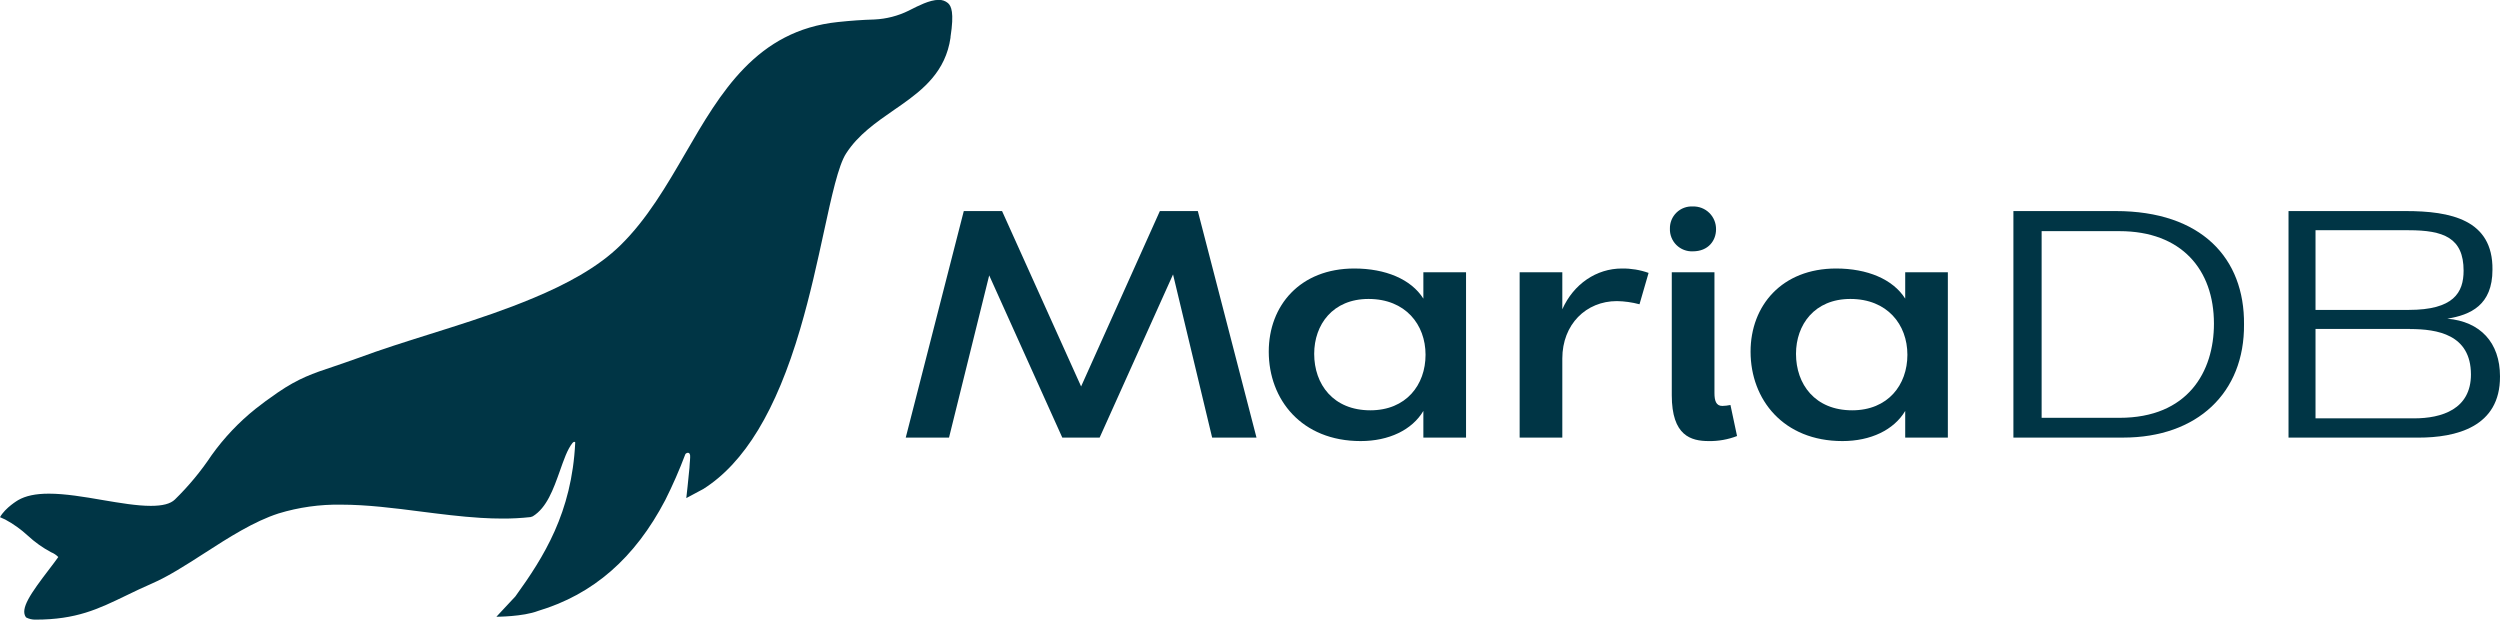
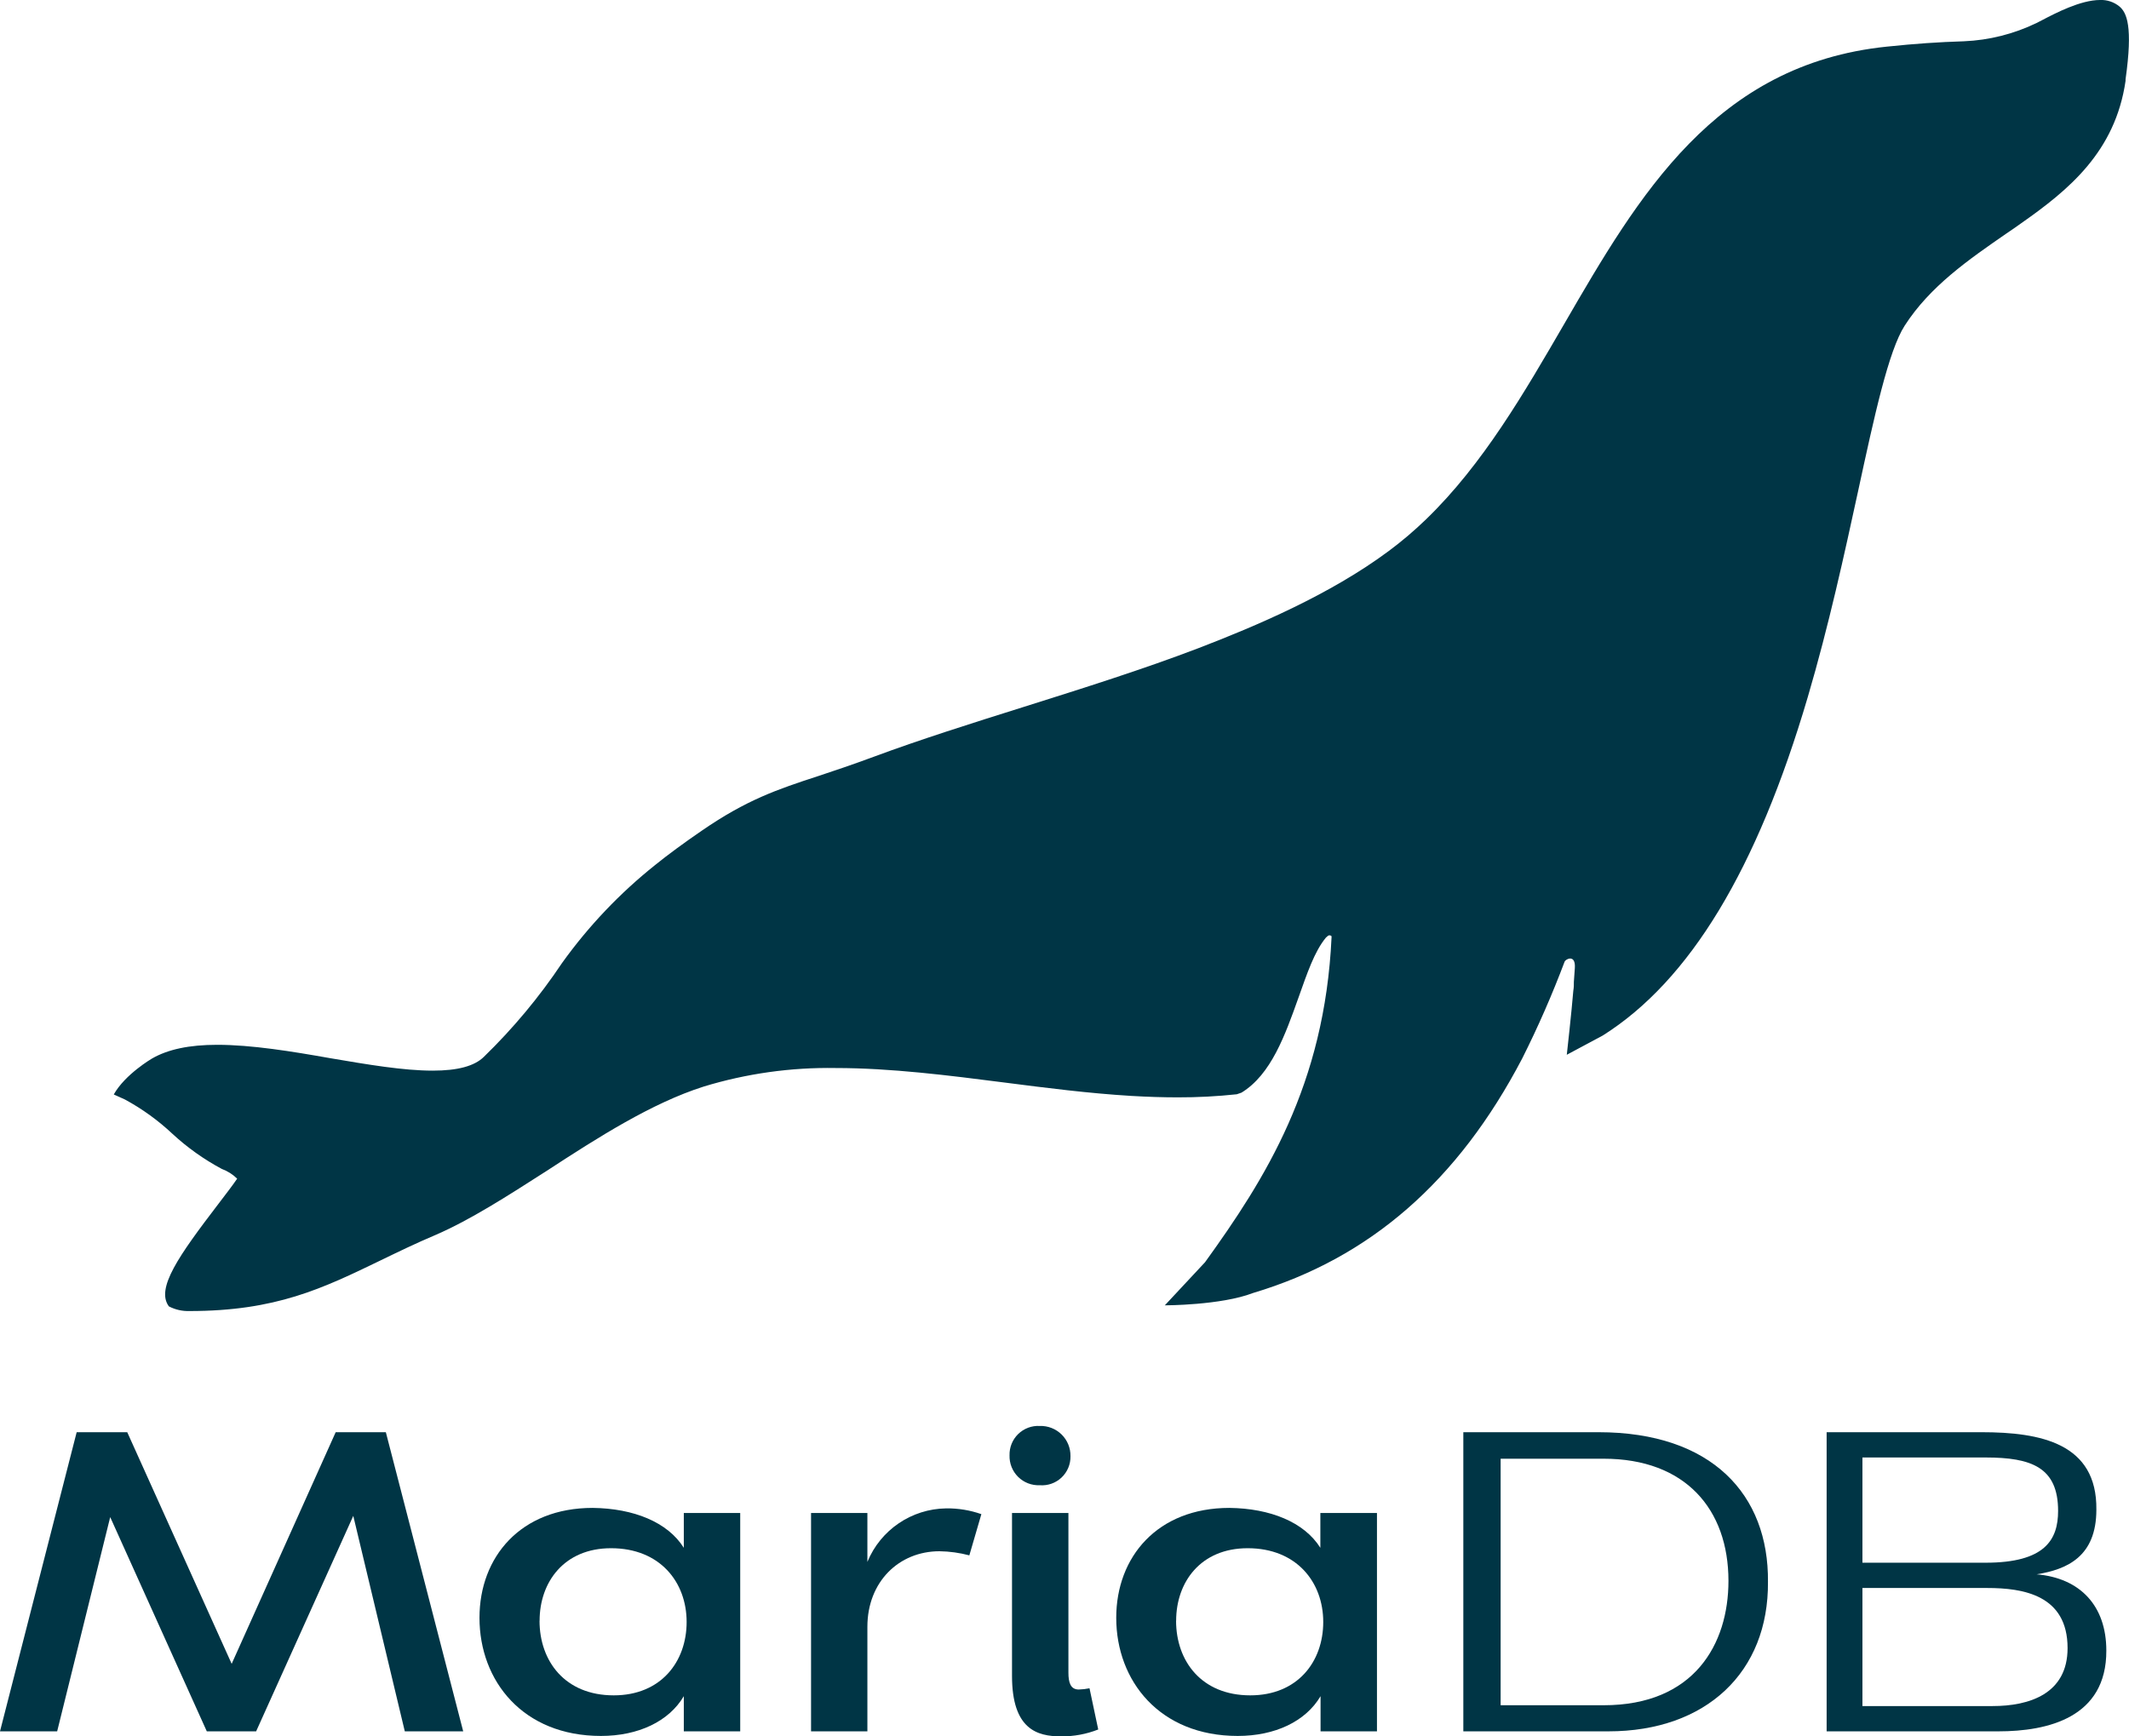
- <svg xmlns="http://www.w3.org/2000/svg" id="Layer_1" data-name="Layer 1" viewBox="0 0 789.1 195.64">
+ <svg xmlns="http://www.w3.org/2000/svg" id="Layer_1" data-name="Layer 1" viewBox="0 0 309.88 252.72">
  <defs>
    <style>.cls-1{fill:#003545;}</style>
  </defs>
-   <path class="cls-1" d="M378.08,70l18.52,71.5h-14L370.26,90l-23.17,51.5H335.3l-23.07-51.2-12.68,51.2H285.89L304.21,70h12.08l24.95,55.36L366.1,70Z" transform="translate(0 -3.38)" />
-   <path class="cls-1" d="M449.27,97.64V89.32h13.47v52.19H449.27v-8.42c-3.56,6-10.89,9.51-19.8,9.51-18.62,0-29-13.08-29-28.23,0-14.55,9.9-26.24,27-26.24C437.29,88.13,445.41,91.5,449.27,97.64Zm-34.46,17.43c0,9.6,6,17.82,17.72,17.82,11.29,0,17.43-8,17.43-17.53s-6.33-17.62-18-17.62C420.65,97.74,414.81,105.86,414.81,115.07Z" transform="translate(0 -3.38)" />
-   <path class="cls-1" d="M493.13,141.51H479.66V89.32h13.47V101c3.56-8,10.79-12.87,18.81-12.87a24.2,24.2,0,0,1,8.42,1.39l-2.87,9.9a29.66,29.66,0,0,0-7.13-1c-9.71,0-17.23,7.33-17.23,18.12Z" transform="translate(0 -3.38)" />
-   <path class="cls-1" d="M527.09,75.55a6.86,6.86,0,0,1,7.23-7,7.1,7.1,0,0,1,7.33,7.23c0,3.47-2.38,6.93-7.33,6.93A6.93,6.93,0,0,1,527.09,75.55Zm.59,13.77h13.47v38.13c0,2.37.5,4.06,2.48,4.06a14.37,14.37,0,0,0,2.57-.3l2.08,9.8a23.72,23.72,0,0,1-8.91,1.59c-5.65,0-11.69-1.69-11.69-14.46Z" transform="translate(0 -3.38)" />
-   <path class="cls-1" d="M601.36,97.64V89.32h13.46v52.19H601.36v-8.42c-3.57,6-10.9,9.51-19.81,9.51-18.62,0-29-13.08-29-28.23,0-14.55,9.91-26.24,27-26.24C589.37,88.13,597.49,91.5,601.36,97.64Zm-34.47,17.43c0,9.6,6,17.82,17.73,17.82,11.29,0,17.43-8,17.43-17.53s-6.34-17.62-18-17.62C572.74,97.74,566.89,105.86,566.89,115.07Z" transform="translate(0 -3.38)" />
-   <path class="cls-1" d="M635.51,70H667.8c27.13,0,40.7,14.95,40.5,35.75.2,21.59-14.76,35.75-38.13,35.75H635.51Zm8.91,6.34v58.92H669c21.59,0,29.81-14.56,29.81-29.71,0-17.13-10.3-29.21-29.81-29.21Z" transform="translate(0 -3.38)" />
-   <path class="cls-1" d="M763.35,141.51h-41V70h36.94c14.16,0,27.63,2.67,27.43,18.52,0,11.19-6.93,14.26-14.26,15.45,10.4.89,16.64,7.52,16.64,18.22C789.19,138.24,775.13,141.51,763.35,141.51Zm-3.07-40.31c14.16,0,17.33-5.44,17.33-12.38,0-10.39-6.34-12.77-17.33-12.77H730.87V101.2Zm.39,6h-29.8v28.23H762c8.72,0,17.93-2.88,17.93-13.87C779.89,108.93,769.29,107.24,760.67,107.24Z" transform="translate(0 -3.38)" />
-   <path class="cls-1" d="M299.2,4.34a4.35,4.35,0,0,0-2.92-1c-2.9,0-6.65,2-8.66,3-.35.19-.62.33-.81.41A27.32,27.32,0,0,1,276,9.53c-3.86.12-7.19.35-11.5.8C238.82,13,227.43,32.6,216.42,51.6c-6,10.32-12.18,21-20.67,29.28a54.92,54.92,0,0,1-5.59,4.74c-8.78,6.54-19.81,11.17-28.43,14.47-8.26,3.15-17.28,6-26,8.74-8,2.51-15.51,4.89-22.44,7.46-3.13,1.16-5.79,2-8.13,2.83-6.31,2.1-10.87,3.62-17.51,8.17-2.59,1.77-5.19,3.69-7,5.14A73.46,73.46,0,0,0,66.8,147.05a86.62,86.62,0,0,1-11.6,14c-1.4,1.37-3.89,2-7.62,2-4.37,0-9.67-.9-15.28-1.85-5.77-1-11.75-2-16.87-2-4.17,0-7.35.67-9.74,2.06,0,0-4,2.34-5.69,5.36l1.66.75a34.71,34.71,0,0,1,7.1,5.07,35.39,35.39,0,0,0,7.37,5.25,6.61,6.61,0,0,1,2.27,1.51c-.7,1-1.73,2.35-2.8,3.76-5.92,7.74-9.37,12.63-7.39,15.29a6.09,6.09,0,0,0,3,.71c12.9,0,19.82-3.36,28.59-7.6,2.54-1.23,5.16-2.5,8.16-3.8,5.12-2.22,10.64-5.76,16.48-9.52,7.74-5,15.74-10.11,23.49-12.6a64,64,0,0,1,19.71-2.77c8.23,0,16.83,1.1,25.15,2.17,6.21.79,12.63,1.61,18.93,2,2.45.15,4.72.22,6.92.22a77.2,77.2,0,0,0,8.83-.47l.7-.24c4.42-2.72,6.49-8.55,8.5-14.18,1.29-3.63,2.37-6.89,4.05-9a2.79,2.79,0,0,1,.34-.28.4.4,0,0,1,.5.09s0,.05,0,.15c-1.06,22.06-9.9,36.05-18.88,48.49l-6,6.43s8.39,0,13.16-1.84c17.42-5.21,30.58-16.69,40.15-35a149.42,149.42,0,0,0,6.32-14.44c.16-.41,1.68-1.17,1.53.95,0,.63-.09,1.32-.14,2h0c0,.43-.06.87-.08,1.31-.25,3-1,9.57-1,9.57l5.38-2.88c13-8.22,23-24.74,30.56-50.47,3.16-10.72,5.47-21.37,7.51-30.76,2.44-11.23,4.55-20.93,7-24.68,3.78-5.89,9.55-9.87,15.13-13.73l2.28-1.58c7-4.93,14-10.62,15.54-21.22l0-.24C301.22,7.29,300.27,5.27,299.2,4.34Z" transform="translate(0 -3.38)" />
+   <path class="cls-1" d="M61.74,214.91,73,258.46h-8.5L57,227.09,42.86,258.46H35.68L21.62,227.27,13.9,258.46H5.58l11.16-43.55H24.1l15.2,33.72,15.14-33.72Z" transform="translate(-5.58 -6.4)" />
+   <path class="cls-1" d="M105.11,231.74v-5.07h8.21v31.79h-8.21v-5.12c-2.17,3.68-6.63,5.79-12.06,5.79-11.35,0-17.68-8-17.68-17.2,0-8.87,6-16,16.47-16C97.81,226,102.76,228,105.11,231.74Zm-21,10.62c0,5.85,3.68,10.86,10.8,10.86,6.87,0,10.61-4.89,10.61-10.68s-3.86-10.74-11-10.74C87.68,231.8,84.12,236.74,84.12,242.36Z" transform="translate(-5.58 -6.4)" />
+   <path class="cls-1" d="M131.83,258.46h-8.2V226.67h8.2v7.12A12.58,12.58,0,0,1,143.29,226a14.84,14.84,0,0,1,5.13.84l-1.75,6a18,18,0,0,0-4.34-.6c-5.92,0-10.5,4.46-10.5,11Z" transform="translate(-5.58 -6.4)" />
+   <path class="cls-1" d="M152.52,218.28a4.17,4.17,0,0,1,4.4-4.28,4.33,4.33,0,0,1,4.47,4.41,4.15,4.15,0,0,1-4.47,4.22A4.22,4.22,0,0,1,152.52,218.28Zm.36,8.39h8.21V249.9c0,1.44.3,2.47,1.5,2.47a8.85,8.85,0,0,0,1.57-.18l1.27,6a14.36,14.36,0,0,1-5.43,1c-3.44,0-7.12-1-7.12-8.81Z" transform="translate(-5.58 -6.4)" />
+   <path class="cls-1" d="M197.76,231.74v-5.07H206v31.79h-8.21v-5.12c-2.17,3.68-6.63,5.79-12.06,5.79-11.34,0-17.68-8-17.68-17.2,0-8.87,6-16,16.47-16C190.46,226,195.41,228,197.76,231.74Zm-21,10.62c0,5.85,3.68,10.86,10.8,10.86,6.88,0,10.62-4.89,10.62-10.68s-3.87-10.74-11-10.74C180.33,231.8,176.77,236.74,176.77,242.36Z" transform="translate(-5.58 -6.4)" />
+   <path class="cls-1" d="M218.57,214.91h19.67c16.53,0,24.79,9.11,24.67,21.77.12,13.16-9,21.78-23.22,21.78H218.57Zm5.43,3.86v35.89h15c13.15,0,18.16-8.87,18.16-18.1,0-10.43-6.27-17.79-18.16-17.79Z" transform="translate(-5.58 -6.4)" />
+   <path class="cls-1" d="M296.45,258.46h-25V214.91H294c8.62,0,16.83,1.62,16.71,11.28,0,6.81-4.23,8.69-8.69,9.41,6.33.54,10.14,4.58,10.14,11.1C312.2,256.47,303.63,258.46,296.45,258.46Zm-1.87-24.55c8.63,0,10.56-3.32,10.56-7.54,0-6.34-3.86-7.78-10.56-7.78H276.66v15.32Zm.24,3.68H276.66v17.19H295.6c5.31,0,10.92-1.75,10.92-8.44C306.52,238.62,300.07,237.59,294.82,237.59Z" transform="translate(-5.58 -6.4)" />
+   <path class="cls-1" d="M314.08,7.35a4.18,4.18,0,0,0-2.84-.95c-2.83,0-6.49,1.92-8.46,2.95l-.78.4a26.86,26.86,0,0,1-10.57,2.66c-3.76.12-7,.34-11.22.78-25,2.57-36.15,21.73-46.89,40.26C227.47,63.53,221.43,74,213.15,82a54.4,54.4,0,0,1-5.45,4.63C199.13,93,188.37,97.55,180,100.77c-8.06,3.08-16.86,5.85-25.36,8.53-7.79,2.45-15.14,4.77-21.9,7.28-3.05,1.13-5.64,2-7.93,2.76-6.16,2-10.6,3.53-17.09,8-2.53,1.73-5.07,3.6-6.79,5a71.62,71.62,0,0,0-13.55,14.27A84.25,84.25,0,0,1,76,160.27c-1.37,1.34-3.8,2-7.44,2-4.26,0-9.43-.88-14.9-1.81-5.64-1-11.47-1.95-16.47-1.95-4.06,0-7.17.66-9.49,2,0,0-3.91,2.28-5.56,5.23l1.62.73a33.21,33.21,0,0,1,6.92,5,34.72,34.72,0,0,0,7.2,5.12A6.18,6.18,0,0,1,40.1,178c-.68,1-1.68,2.29-2.73,3.67-5.77,7.55-9.14,12.32-7.21,14.92a6.07,6.07,0,0,0,3,.68c12.58,0,19.34-3.27,27.89-7.41,2.48-1.2,5-2.43,8-3.7,5-2.17,10.38-5.63,16.09-9.29C92.61,172,100.42,167,108,164.59a62.3,62.3,0,0,1,19.23-2.7c8,0,16.42,1.07,24.54,2.11,6.05.78,12.32,1.58,18.47,1.95,2.39.14,4.6.21,6.75.21a78.21,78.21,0,0,0,8.61-.45l.69-.24c4.31-2.65,6.33-8.34,8.29-13.84,1.26-3.54,2.32-6.72,4-8.74a2.55,2.55,0,0,1,.32-.27.4.4,0,0,1,.49.08s0,.05,0,.16c-1,21.51-9.66,35.17-18.42,47.31l-5.85,6.27s8.19,0,12.85-1.8c17-5.08,29.83-16.28,39.17-34.14a145.7,145.7,0,0,0,6.17-14.09c.16-.4,1.63-1.14,1.49.93-.05.61-.09,1.29-.14,2h0c0,.42,0,.85-.08,1.28-.24,3-.95,9.34-.95,9.34l5.25-2.81c12.66-8,22.42-24.14,29.82-49.25,3.08-10.46,5.34-20.85,7.33-30,2.38-11,4.43-20.43,6.78-24.09,3.69-5.74,9.32-9.62,14.77-13.39.74-.51,1.49-1,2.22-1.54,6.85-4.81,13.66-10.36,15.16-20.71l0-.23C316.05,10.22,315.13,8.25,314.08,7.35Z" transform="translate(-5.58 -6.4)" />
</svg>
